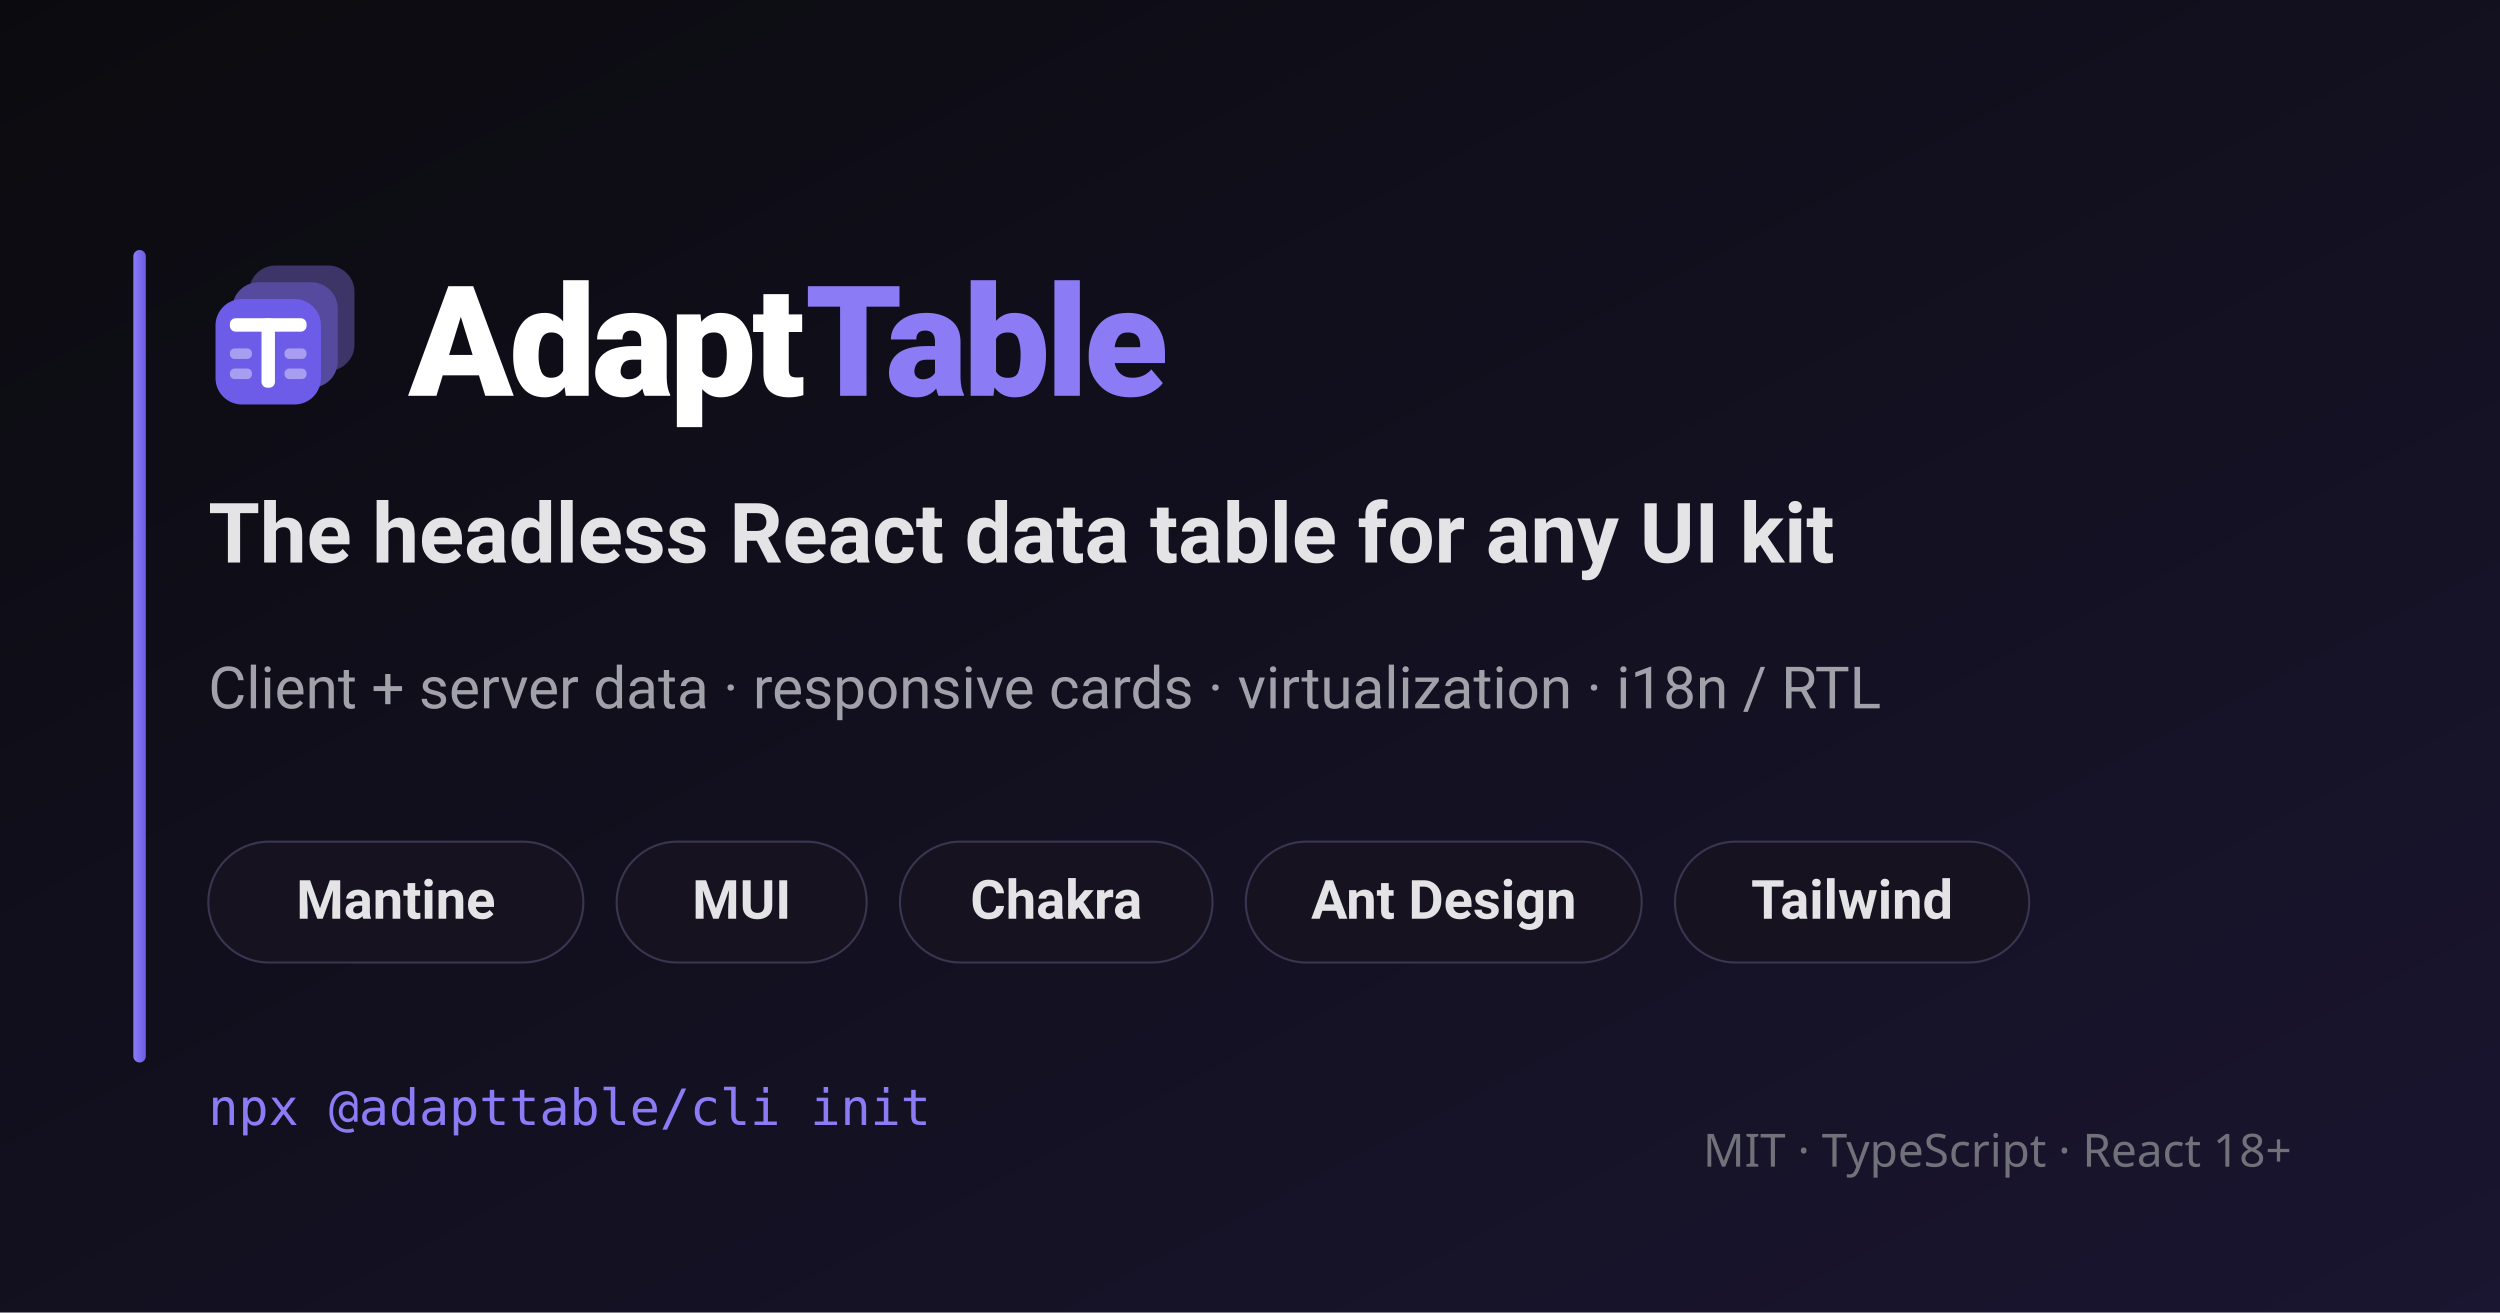
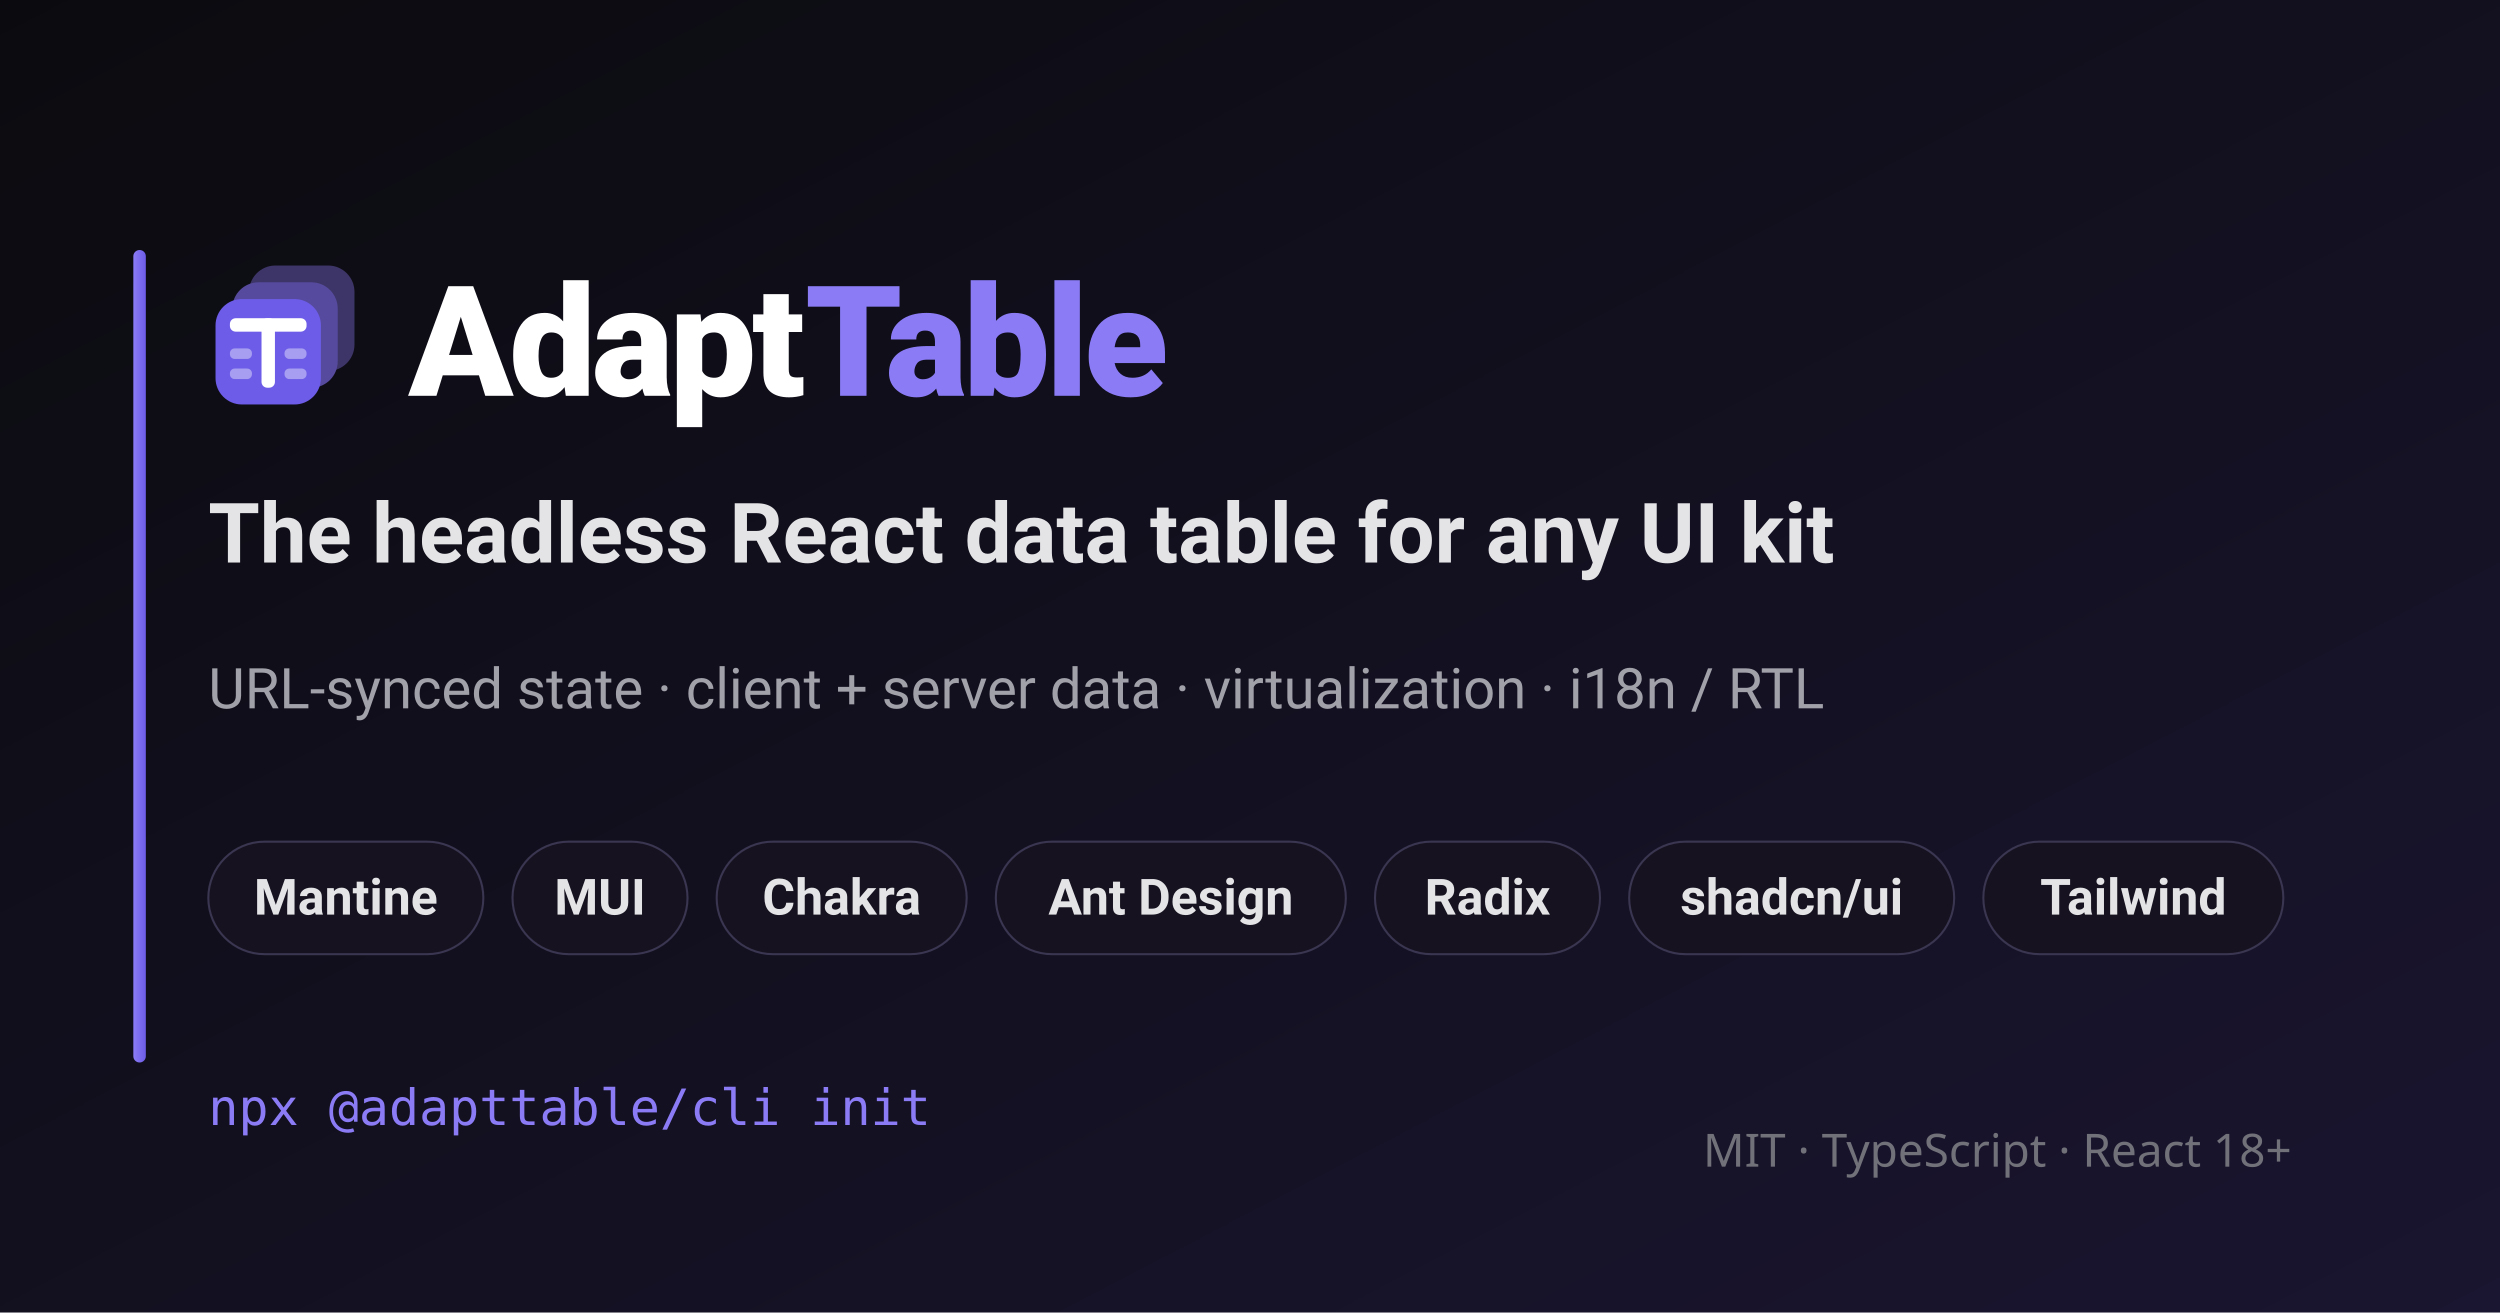
<svg xmlns="http://www.w3.org/2000/svg" width="1200" height="630" viewBox="0 0 1200 630" role="img" aria-label="AdaptTable — the headless React data table for any UI kit">
  <defs>
    <linearGradient id="bg" x1="0" y1="0" x2="1" y2="1">
      <stop offset="0" stop-color="#0b0b0f" />
      <stop offset="1" stop-color="#1a1530" />
    </linearGradient>
    <linearGradient id="accent" x1="0" y1="0" x2="1" y2="0">
      <stop offset="0" stop-color="#8b7cf6" />
      <stop offset="1" stop-color="#6c5ce7" />
    </linearGradient>
  </defs>
  <rect width="1200" height="630" fill="url(#bg)" />
  <rect x="64" y="120" width="6" height="390" rx="3" fill="url(#accent)" />
  <g transform="translate(100 124) scale(2.3)">
    <rect x="8.5" y="1.5" width="22" height="22" rx="5.5" fill="#3d3568" />
    <rect x="5" y="5" width="22" height="22" rx="5.5" fill="#564a9e" />
    <rect x="1.5" y="8.5" width="22" height="22" rx="5.5" fill="#6c5ce7" />
    <rect x="4.5" y="12.5" width="16" height="2.8" rx="1.2" fill="#ffffff" />
    <rect x="11.1" y="12.5" width="2.8" height="14.5" rx="1.2" fill="#ffffff" />
    <rect x="4.5" y="18.8" width="4.6" height="2.2" rx="1" fill="#ffffff" opacity="0.4" />
    <rect x="4.5" y="23" width="4.6" height="2.2" rx="1" fill="#ffffff" opacity="0.4" />
    <rect x="15.9" y="18.8" width="4.6" height="2.2" rx="1" fill="#ffffff" opacity="0.4" />
    <rect x="15.9" y="23" width="4.6" height="2.2" rx="1" fill="#ffffff" opacity="0.4" />
  </g>
  <text x="196" y="190" font-family="system-ui, -apple-system, Segoe UI, Roboto, sans-serif" font-size="74" font-weight="800" fill="#ffffff" letter-spacing="-2">Adapt<tspan fill="#8b7cf6">Table</tspan>
  </text>
  <text x="100" y="270" font-family="system-ui, -apple-system, Segoe UI, Roboto, sans-serif" font-size="40" font-weight="600" fill="#e4e4e7">The headless React data table for any UI kit</text>
-   <text x="100" y="340" font-family="system-ui, -apple-system, Segoe UI, Roboto, sans-serif" font-size="28" fill="#a1a1aa">Client + server data · responsive cards · virtualization · i18n / RTL</text>
-   <g font-family="system-ui, -apple-system, Segoe UI, Roboto, sans-serif" font-size="26" font-weight="600">
-     <rect x="100" y="404" width="180" height="58" rx="29" fill="#16121f" stroke="#3a3550" />
-     <text x="190" y="441" fill="#e4e4e7" text-anchor="middle">Mantine</text>
-     <rect x="296" y="404" width="120" height="58" rx="29" fill="#16121f" stroke="#3a3550" />
-     <text x="356" y="441" fill="#e4e4e7" text-anchor="middle">MUI</text>
-     <rect x="432" y="404" width="150" height="58" rx="29" fill="#16121f" stroke="#3a3550" />
-     <text x="507" y="441" fill="#e4e4e7" text-anchor="middle">Chakra</text>
-     <rect x="598" y="404" width="190" height="58" rx="29" fill="#16121f" stroke="#3a3550" />
-     <text x="693" y="441" fill="#e4e4e7" text-anchor="middle">Ant Design</text>
-     <rect x="804" y="404" width="170" height="58" rx="29" fill="#16121f" stroke="#3a3550" />
-     <text x="889" y="441" fill="#e4e4e7" text-anchor="middle">Tailwind</text>
+   <text x="100" y="340" font-family="system-ui, -apple-system, Segoe UI, Roboto, sans-serif" font-size="27" fill="#a1a1aa">URL-synced state · client + server data · virtualization · i18n / RTL</text>
+   <g font-family="system-ui, -apple-system, Segoe UI, Roboto, sans-serif" font-size="24" font-weight="600">
+     <rect x="100" y="404" width="132" height="54" rx="27" fill="#16121f" stroke="#3a3550" />
+     <text x="166" y="439" fill="#e4e4e7" text-anchor="middle">Mantine</text>
+     <rect x="246" y="404" width="84" height="54" rx="27" fill="#16121f" stroke="#3a3550" />
+     <text x="288" y="439" fill="#e4e4e7" text-anchor="middle">MUI</text>
+     <rect x="344" y="404" width="120" height="54" rx="27" fill="#16121f" stroke="#3a3550" />
+     <text x="404" y="439" fill="#e4e4e7" text-anchor="middle">Chakra</text>
+     <rect x="478" y="404" width="168" height="54" rx="27" fill="#16121f" stroke="#3a3550" />
+     <text x="562" y="439" fill="#e4e4e7" text-anchor="middle">Ant Design</text>
+     <rect x="660" y="404" width="108" height="54" rx="27" fill="#16121f" stroke="#3a3550" />
+     <text x="714" y="439" fill="#e4e4e7" text-anchor="middle">Radix</text>
+     <rect x="782" y="404" width="156" height="54" rx="27" fill="#16121f" stroke="#3a3550" />
+     <text x="860" y="439" fill="#e4e4e7" text-anchor="middle">shadcn/ui</text>
+     <rect x="952" y="404" width="144" height="54" rx="27" fill="#16121f" stroke="#3a3550" />
+     <text x="1024" y="439" fill="#e4e4e7" text-anchor="middle">Tailwind</text>
  </g>
  <text x="100" y="540" font-family="ui-monospace, SFMono-Regular, Menlo, monospace" font-size="24" fill="#8b7cf6">npx @adapttable/cli init</text>
  <text x="1100" y="560" font-family="system-ui, sans-serif" font-size="22" fill="#71717a" text-anchor="end">MIT · TypeScript · React 18+</text>
</svg>
